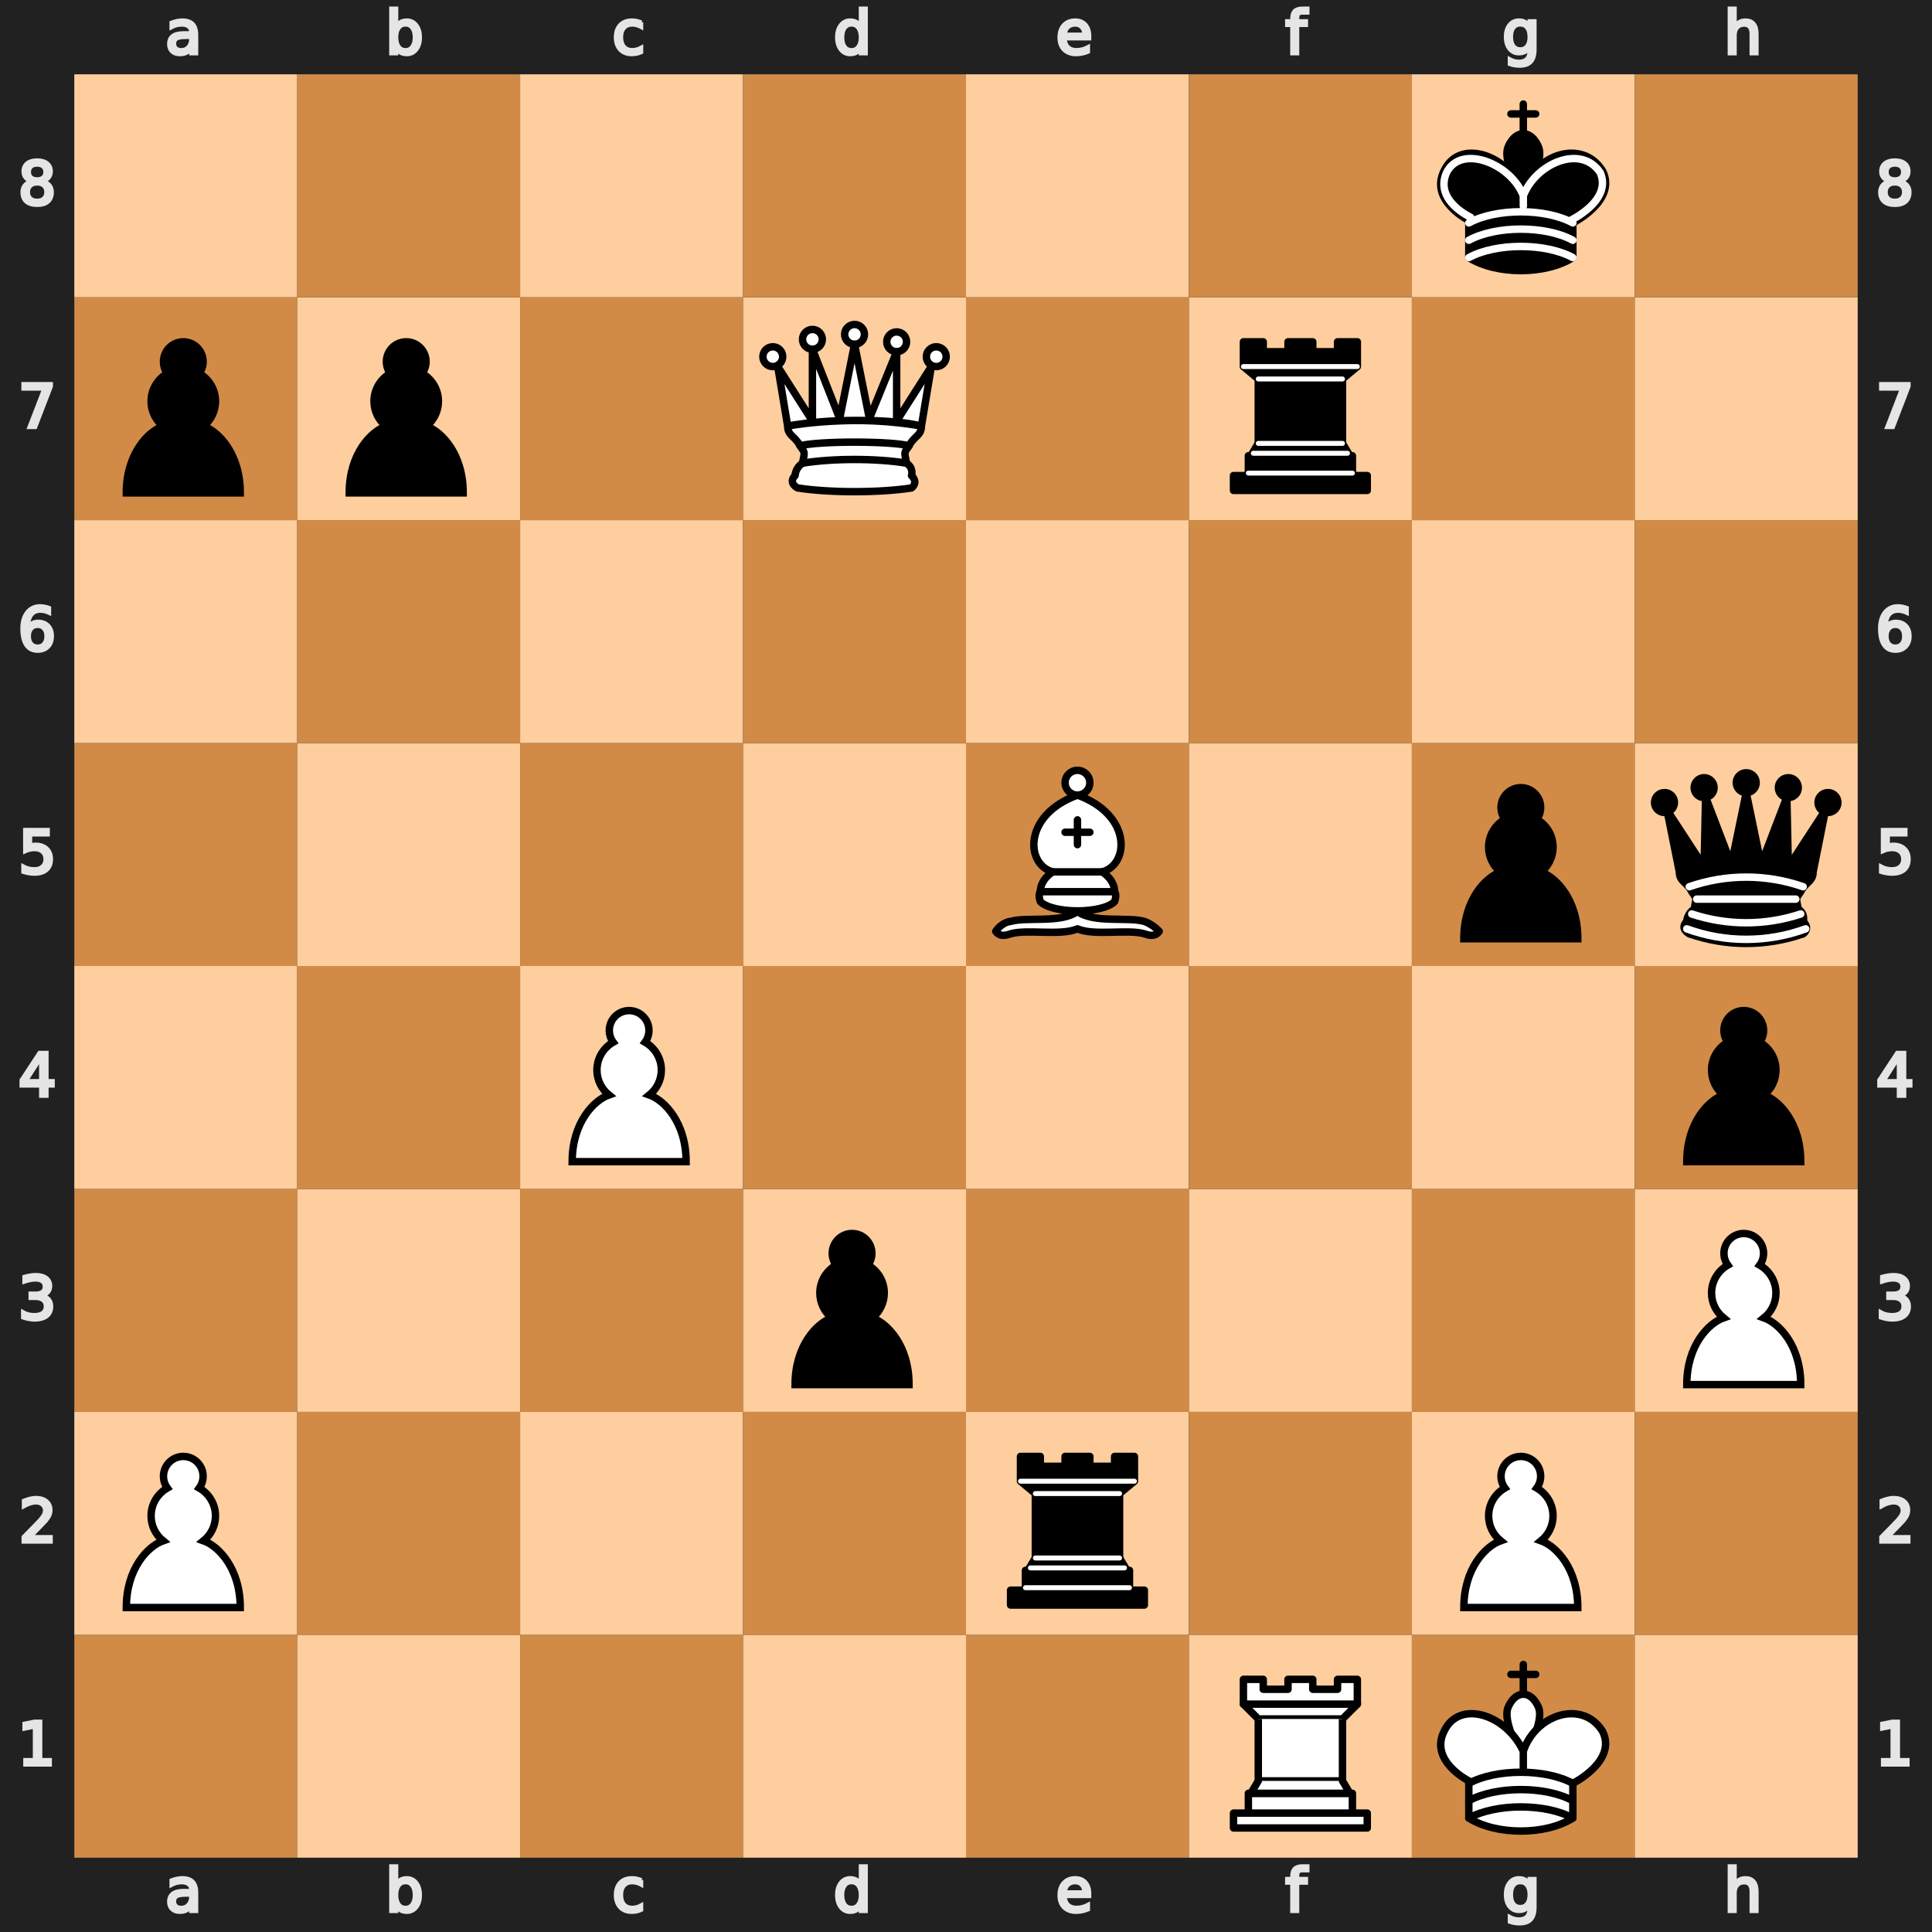
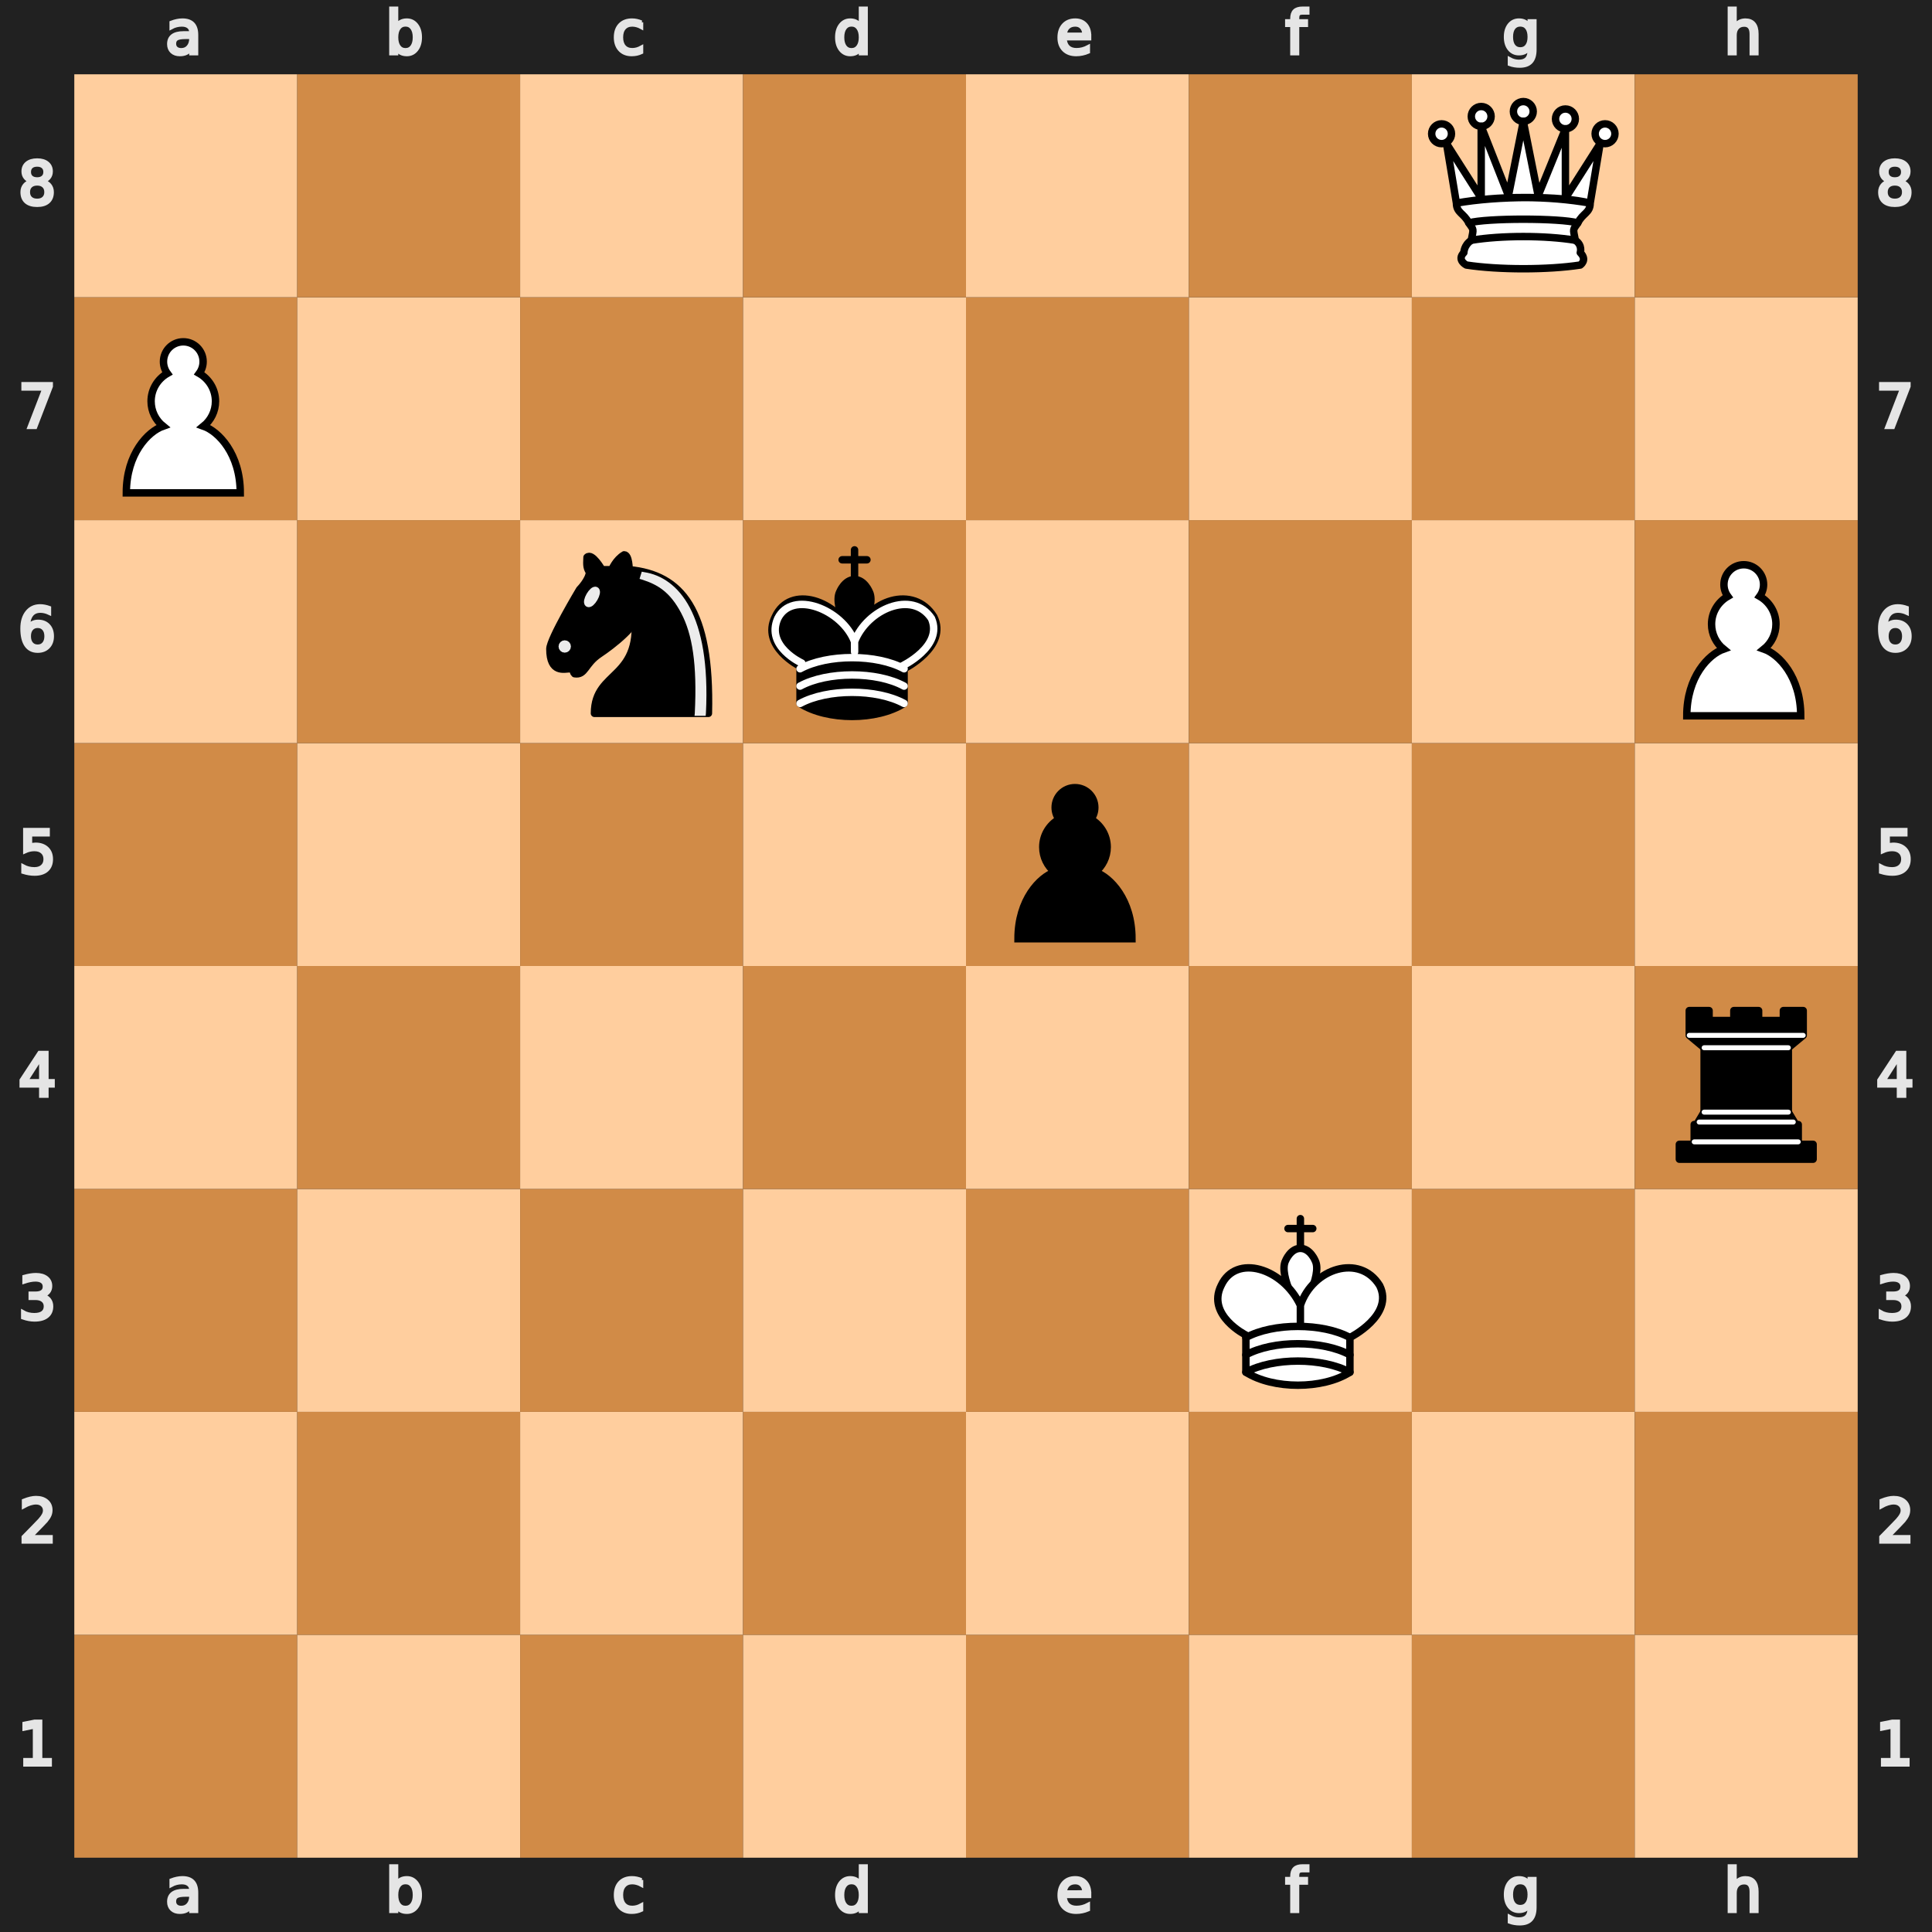
<svg xmlns="http://www.w3.org/2000/svg" xmlns:xlink="http://www.w3.org/1999/xlink" version="1.1" viewBox="0 0 390 390" width="350" height="350">
  <defs>
    <g id="white-pawn" class="white pawn">
      <path d="M22 9c-2.21 0-4 1.79-4 4 0 .89.29 1.71.78 2.38-1.95 1.12-3.28 3.21-3.28 5.62 0 2.03.94 3.84 2.41 5.03-3 1.06-7.41 5.55-7.41 13.47h23c0-7.92-4.41-12.41-7.41-13.47 1.47-1.19 2.41-3 2.41-5.03 0-2.41-1.33-4.5-3.28-5.62.49-.67.78-1.49.78-2.38 0-2.21-1.79-4-4-4z" fill="#fff" stroke="#000" stroke-width="1.5" stroke-linecap="round" />
-     </g>
-     <g id="white-bishop" class="white bishop" fill="none" fill-rule="evenodd" stroke="#000" stroke-width="1.5" stroke-linecap="round" stroke-linejoin="round">
-       <g fill="#fff" stroke-linecap="butt">
-         <path d="M9 36c3.39-.97 10.11.43 13.5-2 3.39 2.43 10.11 1.03 13.5 2 0 0 1.65.54 3 2-.68.97-1.65.99-3 .5-3.39-.97-10.11.46-13.5-1-3.39 1.46-10.11.03-13.5 1-1.354.49-2.323.47-3-.5 1.354-1.94 3-2 3-2zM15 32c2.5 2.5 12.5 2.5 15 0 .5-1.5 0-2 0-2 0-2.5-2.5-4-2.5-4 5.5-1.5 6-11.5-5-15.5-11 4-10.5 14-5 15.5 0 0-2.5 1.5-2.5 4 0 0-.5.5 0 2zM25 8a2.5 2.5 0 1 1-5 0 2.5 2.5 0 1 1 5 0z" />
-       </g>
-       <path d="M17.5 26h10M15 30h15m-7.5-14.5v5M20 18h5" stroke-linejoin="miter" />
-     </g>
-     <g id="white-rook" class="white rook" fill="#fff" fill-rule="evenodd" stroke="#000" stroke-width="1.5" stroke-linecap="round" stroke-linejoin="round">
-       <path d="M9 39h27v-3H9v3zM12 36v-4h21v4H12zM11 14V9h4v2h5V9h5v2h5V9h4v5" stroke-linecap="butt" />
-       <path d="M34 14l-3 3H14l-3-3" />
-       <path d="M31 17v12.5H14V17" stroke-linecap="butt" stroke-linejoin="miter" />
-       <path d="M31 29.5l1.5 2.5h-20l1.5-2.5" />
-       <path d="M11 14h23" fill="none" stroke-linejoin="miter" />
    </g>
    <g id="white-queen" class="white queen" fill="#fff" fill-rule="evenodd" stroke="#000" stroke-width="1.5" stroke-linecap="round" stroke-linejoin="round">
      <path d="M8 12a2 2 0 1 1-4 0 2 2 0 1 1 4 0zM24.5 7.5a2 2 0 1 1-4 0 2 2 0 1 1 4 0zM41 12a2 2 0 1 1-4 0 2 2 0 1 1 4 0zM16 8.5a2 2 0 1 1-4 0 2 2 0 1 1 4 0zM33 9a2 2 0 1 1-4 0 2 2 0 1 1 4 0z" />
      <path d="M9 26c8.5-1.5 21-1.5 27 0l2-12-7 11V11l-5.5 13.5-3-15-3 15-5.5-14V25L7 14l2 12zM9 26c0 2 1.5 2 2.5 4 1 1.5 1 1 .5 3.5-1.5 1-1.5 2.5-1.5 2.5-1.5 1.5.5 2.5.5 2.5 6.5 1 16.5 1 23 0 0 0 1.5-1 0-2.5 0 0 .5-1.5-1-2.5-.5-2.5-.5-2 .5-3.5 1-2 2.5-2 2.5-4-8.5-1.5-18.5-1.5-27 0z" stroke-linecap="butt" />
      <path d="M11.5 30c3.5-1 18.5-1 22 0M12 33.5c6-1 15-1 21 0" fill="none" />
    </g>
    <g id="white-king" class="white king" fill="none" fill-rule="evenodd" stroke="#000" stroke-width="1.5" stroke-linecap="round" stroke-linejoin="round">
      <path d="M22.5 11.63V6M20 8h5" stroke-linejoin="miter" />
      <path d="M22.5 25s4.5-7.5 3-10.5c0 0-1-2.5-3-2.5s-3 2.5-3 2.5c-1.5 3 3 10.5 3 10.5" fill="#fff" stroke-linecap="butt" stroke-linejoin="miter" />
      <path d="M11.5 37c5.5 3.5 15.5 3.5 21 0v-7s9-4.5 6-10.5c-4-6.5-13.5-3.5-16 4V27v-3.5c-3.5-7.5-13-10.5-16-4-3 6 5 10 5 10V37z" fill="#fff" />
      <path d="M11.5 30c5.5-3 15.5-3 21 0m-21 3.5c5.5-3 15.5-3 21 0m-21 3.5c5.5-3 15.5-3 21 0" />
    </g>
    <g id="black-pawn" class="black pawn">
      <path d="M22 9c-2.21 0-4 1.79-4 4 0 .89.29 1.71.78 2.38-1.95 1.12-3.28 3.21-3.28 5.62 0 2.03.94 3.84 2.41 5.03-3 1.06-7.41 5.55-7.41 13.47h23c0-7.92-4.41-12.41-7.41-13.47 1.47-1.19 2.41-3 2.41-5.03 0-2.41-1.33-4.5-3.28-5.62.49-.67.78-1.49.78-2.38 0-2.21-1.79-4-4-4z" stroke="#000" stroke-width="1.5" stroke-linecap="round" />
    </g>
+     <g id="black-knight" class="black knight" fill="none" fill-rule="evenodd" stroke="#000" stroke-width="1.5" stroke-linecap="round" stroke-linejoin="round">
+       <path d="M 22,10 C 32.5,11 38.5,18 38,39 L 15,39 C 15,30 25,32.5 23,18" style="fill:#000000; stroke:#000000;" />
+       <path d="M 24,18 C 24.38,20.91 18.45,25.37 16,27 C 13,29 13.18,31.34 11,31 C 9.958,30.06 12.41,27.96 11,28 C 10,28 11.19,29.23 10,30 C 9,30 5.997,31 6,26 C 6,24 12,14 12,14 C 12,14 13.89,12.1 14,10.5 C 13.27,9.506 13.5,8.5 13.5,7.5 C 14.5,6.5 16.5,10 16.5,10 L 18.5,10 C 18.5,10 19.28,8.008 21,7 C 22,7 22,10 22,10" style="fill:#000000; stroke:#000000;" />
+       <path d="M 9.5 25.5 A 0.5 0.5 0 1 1 8.5,25.5 A 0.5 0.5 0 1 1 9.5 25.5 z" style="fill:#ececec; stroke:#ececec;" />
+       <path d="M 15 15.5 A 0.5 1.5 0 1 1 14,15.5 A 0.5 1.5 0 1 1 15 15.5 z" transform="matrix(0.866,0.5,-0.5,0.866,9.693,-5.173)" style="fill:#ececec; stroke:#ececec;" />
+       <path d="M 24.55,10.4 L 24.1,11.85 L 24.6,12 C 27.75,13 30.25,14.49 32.5,18.75 C 34.75,23.01 35.75,29.06 35.25,39 L 35.2,39.5 L 37.45,39.5 L 37.5,39 C 38,28.94 36.62,22.15 34.25,17.66 C 31.88,13.17 28.46,11.02 25.06,10.5 L 24.55,10.4 z " style="fill:#ececec; stroke:none;" />
+     </g>
    <g id="black-rook" class="black rook" fill="#000" fill-rule="evenodd" stroke="#000" stroke-width="1.5" stroke-linecap="round" stroke-linejoin="round">
      <path d="M9 39h27v-3H9v3zM12.5 32l1.5-2.5h17l1.5 2.5h-20zM12 36v-4h21v4H12z" stroke-linecap="butt" />
      <path d="M14 29.5v-13h17v13H14z" stroke-linecap="butt" stroke-linejoin="miter" />
      <path d="M14 16.5L11 14h23l-3 2.5H14zM11 14V9h4v2h5V9h5v2h5V9h4v5H11z" stroke-linecap="butt" />
      <path d="M12 35.5h21M13 31.5h19M14 29.5h17M14 16.5h17M11 14h23" fill="none" stroke="#fff" stroke-width="1" stroke-linejoin="miter" />
-     </g>
-     <g id="black-queen" class="black queen" fill="#000" fill-rule="evenodd" stroke="#000" stroke-width="1.5" stroke-linecap="round" stroke-linejoin="round">
-       <g fill="#000" stroke="none">
-         <circle cx="6" cy="12" r="2.75" />
-         <circle cx="14" cy="9" r="2.75" />
-         <circle cx="22.5" cy="8" r="2.75" />
-         <circle cx="31" cy="9" r="2.75" />
-         <circle cx="39" cy="12" r="2.75" />
-       </g>
-       <path d="M9 26c8.5-1.5 21-1.5 27 0l2.5-12.5L31 25l-.3-14.1-5.2 13.6-3-14.5-3 14.5-5.2-13.6L14 25 6.5 13.5 9 26zM9 26c0 2 1.5 2 2.5 4 1 1.5 1 1 .5 3.5-1.5 1-1.5 2.5-1.5 2.5-1.5 1.5.5 2.5.5 2.5 6.5 1 16.5 1 23 0 0 0 1.5-1 0-2.5 0 0 .5-1.5-1-2.5-.5-2.5-.5-2 .5-3.5 1-2 2.5-2 2.5-4-8.5-1.5-18.5-1.5-27 0z" stroke-linecap="butt" />
-       <path d="M11 38.5a35 35 1 0 0 23 0" fill="none" stroke-linecap="butt" />
-       <path d="M11 29a35 35 1 0 1 23 0M12.5 31.5h20M11.5 34.5a35 35 1 0 0 22 0M10.5 37.5a35 35 1 0 0 24 0" fill="none" stroke="#fff" />
    </g>
    <g id="black-king" class="black king" fill="none" fill-rule="evenodd" stroke="#000" stroke-width="1.5" stroke-linecap="round" stroke-linejoin="round">
      <path d="M22.5 11.63V6" stroke-linejoin="miter" />
      <path d="M22.5 25s4.5-7.5 3-10.5c0 0-1-2.5-3-2.5s-3 2.5-3 2.5c-1.5 3 3 10.5 3 10.5" fill="#000" stroke-linecap="butt" stroke-linejoin="miter" />
      <path d="M11.5 37c5.5 3.5 15.5 3.5 21 0v-7s9-4.5 6-10.5c-4-6.5-13.5-3.5-16 4V27v-3.5c-3.5-7.5-13-10.5-16-4-3 6 5 10 5 10V37z" fill="#000" />
      <path d="M20 8h5" stroke-linejoin="miter" />
      <path d="M32 29.5s8.5-4 6.03-9.65C34.15 14 25 18 22.5 24.5l.01 2.1-.01-2.1C20 18 9.906 14 6.997 19.85c-2.497 5.65 4.853 9 4.853 9M11.5 30c5.5-3 15.5-3 21 0m-21 3.5c5.5-3 15.5-3 21 0m-21 3.5c5.5-3 15.5-3 21 0" stroke="#fff" />
    </g>
  </defs>
  <rect x="0" y="0" width="390" height="390" fill="#212121" />
  <g transform="translate(20, 0) scale(0.75, 0.75)" fill="#e5e5e5" stroke="#e5e5e5">
    <path d="M23.328 10.016q-1.742 0-2.414.398-.672.398-.672 1.36 0 .765.5 1.218.508.445 1.375.445 1.196 0 1.914-.843.727-.852.727-2.258v-.32zm2.867-.594v4.992h-1.437v-1.328q-.492.797-1.227 1.18-.734.375-1.797.375-1.343 0-2.14-.75-.79-.758-.79-2.024 0-1.476.985-2.226.992-.75 2.953-.75h2.016V8.75q0-.992-.656-1.531-.649-.547-1.829-.547-.75 0-1.46.18-.711.18-1.368.539V6.062q.79-.304 1.532-.453.742-.156 1.445-.156 1.898 0 2.836.984.937.985.937 2.985z" />
  </g>
  <g transform="translate(20, 375) scale(0.75, 0.75)" fill="#e5e5e5" stroke="#e5e5e5">
    <path d="M23.328 10.016q-1.742 0-2.414.398-.672.398-.672 1.36 0 .765.5 1.218.508.445 1.375.445 1.196 0 1.914-.843.727-.852.727-2.258v-.32zm2.867-.594v4.992h-1.437v-1.328q-.492.797-1.227 1.18-.734.375-1.797.375-1.343 0-2.14-.75-.79-.758-.79-2.024 0-1.476.985-2.226.992-.75 2.953-.75h2.016V8.75q0-.992-.656-1.531-.649-.547-1.829-.547-.75 0-1.46.18-.711.18-1.368.539V6.062q.79-.304 1.532-.453.742-.156 1.445-.156 1.898 0 2.836.984.937.985.937 2.985z" />
  </g>
  <g transform="translate(65, 0) scale(0.75, 0.75)" fill="#e5e5e5" stroke="#e5e5e5">
    <path d="M24.922 10.047q0-1.586-.656-2.485-.649-.906-1.79-.906-1.14 0-1.796.906-.649.899-.649 2.485 0 1.586.649 2.492.656.898 1.797.898 1.14 0 1.789-.898.656-.906.656-2.492zm-4.89-3.055q.452-.781 1.14-1.156.695-.383 1.656-.383 1.594 0 2.586 1.266 1 1.265 1 3.328 0 2.062-1 3.328-.992 1.266-2.586 1.266-.96 0-1.656-.375-.688-.383-1.14-1.164v1.312h-1.446V2.258h1.445z" />
  </g>
  <g transform="translate(65, 375) scale(0.75, 0.75)" fill="#e5e5e5" stroke="#e5e5e5">
    <path d="M24.922 10.047q0-1.586-.656-2.485-.649-.906-1.79-.906-1.14 0-1.796.906-.649.899-.649 2.485 0 1.586.649 2.492.656.898 1.797.898 1.14 0 1.789-.898.656-.906.656-2.492zm-4.89-3.055q.452-.781 1.14-1.156.695-.383 1.656-.383 1.594 0 2.586 1.266 1 1.265 1 3.328 0 2.062-1 3.328-.992 1.266-2.586 1.266-.96 0-1.656-.375-.688-.383-1.14-1.164v1.312h-1.446V2.258h1.445z" />
  </g>
  <g transform="translate(110, 0) scale(0.75, 0.75)" fill="#e5e5e5" stroke="#e5e5e5">
    <path d="M25.96 6v1.344q-.608-.336-1.226-.5-.609-.172-1.234-.172-1.398 0-2.172.89-.773.883-.773 2.485 0 1.601.773 2.492.774.883 2.172.883.625 0 1.234-.164.618-.172 1.227-.508v1.328q-.602.281-1.25.422-.64.14-1.367.14-1.977 0-3.14-1.242-1.165-1.242-1.165-3.351 0-2.14 1.172-3.367 1.18-1.227 3.227-1.227.664 0 1.296.14.633.134 1.227.407z" />
  </g>
  <g transform="translate(110, 375) scale(0.75, 0.75)" fill="#e5e5e5" stroke="#e5e5e5">
    <path d="M25.96 6v1.344q-.608-.336-1.226-.5-.609-.172-1.234-.172-1.398 0-2.172.89-.773.883-.773 2.485 0 1.601.773 2.492.774.883 2.172.883.625 0 1.234-.164.618-.172 1.227-.508v1.328q-.602.281-1.25.422-.64.14-1.367.14-1.977 0-3.14-1.242-1.165-1.242-1.165-3.351 0-2.14 1.172-3.367 1.18-1.227 3.227-1.227.664 0 1.296.14.633.134 1.227.407z" />
  </g>
  <g transform="translate(155, 0) scale(0.75, 0.75)" fill="#e5e5e5" stroke="#e5e5e5">
    <path d="M24.973 6.992V2.258h1.437v12.156h-1.437v-1.312q-.453.78-1.149 1.164-.687.375-1.656.375-1.586 0-2.586-1.266-.992-1.266-.992-3.328 0-2.063.992-3.328 1-1.266 2.586-1.266.969 0 1.656.383.696.375 1.149 1.156zm-4.899 3.055q0 1.586.649 2.492.656.898 1.797.898 1.14 0 1.796-.898.657-.906.657-2.492 0-1.586-.657-2.485-.656-.906-1.796-.906-1.141 0-1.797.906-.649.899-.649 2.485z" />
  </g>
  <g transform="translate(155, 375) scale(0.75, 0.75)" fill="#e5e5e5" stroke="#e5e5e5">
    <path d="M24.973 6.992V2.258h1.437v12.156h-1.437v-1.312q-.453.78-1.149 1.164-.687.375-1.656.375-1.586 0-2.586-1.266-.992-1.266-.992-3.328 0-2.063.992-3.328 1-1.266 2.586-1.266.969 0 1.656.383.696.375 1.149 1.156zm-4.899 3.055q0 1.586.649 2.492.656.898 1.797.898 1.14 0 1.796-.898.657-.906.657-2.492 0-1.586-.657-2.485-.656-.906-1.796-.906-1.141 0-1.797.906-.649.899-.649 2.485z" />
  </g>
  <g transform="translate(200, 0) scale(0.75, 0.75)" fill="#e5e5e5" stroke="#e5e5e5">
    <path d="M26.555 9.68v.703h-6.61q.094 1.484.89 2.265.806.774 2.235.774.828 0 1.602-.203.781-.203 1.547-.61v1.36q-.774.328-1.586.5-.813.172-1.649.172-2.093 0-3.32-1.22-1.219-1.218-1.219-3.296 0-2.148 1.157-3.406 1.164-1.266 3.132-1.266 1.766 0 2.79 1.14 1.03 1.134 1.03 3.087zm-1.438-.422q-.015-1.18-.664-1.883-.64-.703-1.703-.703-1.203 0-1.93.68-.718.68-.828 1.914z" />
  </g>
  <g transform="translate(200, 375) scale(0.75, 0.75)" fill="#e5e5e5" stroke="#e5e5e5">
    <path d="M26.555 9.68v.703h-6.61q.094 1.484.89 2.265.806.774 2.235.774.828 0 1.602-.203.781-.203 1.547-.61v1.36q-.774.328-1.586.5-.813.172-1.649.172-2.093 0-3.32-1.22-1.219-1.218-1.219-3.296 0-2.148 1.157-3.406 1.164-1.266 3.132-1.266 1.766 0 2.79 1.14 1.03 1.134 1.03 3.087zm-1.438-.422q-.015-1.18-.664-1.883-.64-.703-1.703-.703-1.203 0-1.93.68-.718.68-.828 1.914z" />
  </g>
  <g transform="translate(245, 0) scale(0.75, 0.75)" fill="#e5e5e5" stroke="#e5e5e5">
    <path d="M25.285 2.258v1.195H23.91q-.773 0-1.078.313-.297.312-.297 1.125v.773h2.367v1.117h-2.367v7.633H21.09V6.781h-1.375V5.664h1.375v-.61q0-1.46.68-2.124.68-.672 2.156-.672z" />
  </g>
  <g transform="translate(245, 375) scale(0.75, 0.75)" fill="#e5e5e5" stroke="#e5e5e5">
    <path d="M25.285 2.258v1.195H23.91q-.773 0-1.078.313-.297.312-.297 1.125v.773h2.367v1.117h-2.367v7.633H21.09V6.781h-1.375V5.664h1.375v-.61q0-1.46.68-2.124.68-.672 2.156-.672z" />
  </g>
  <g transform="translate(290, 0) scale(0.75, 0.75)" fill="#e5e5e5" stroke="#e5e5e5">
    <path d="M24.973 9.937q0-1.562-.649-2.421-.64-.86-1.804-.86-1.157 0-1.805.86-.64.859-.64 2.421 0 1.555.64 2.415.648.859 1.805.859 1.164 0 1.804-.86.649-.859.649-2.414zm1.437 3.391q0 2.234-.992 3.32-.992 1.094-3.04 1.094-.757 0-1.429-.117-.672-.11-1.304-.344v-1.398q.632.344 1.25.508.617.164 1.257.164 1.414 0 2.118-.743.703-.734.703-2.226v-.711q-.446.773-1.141 1.156-.695.383-1.664.383-1.61 0-2.594-1.227-.984-1.226-.984-3.25 0-2.03.984-3.257.985-1.227 2.594-1.227.969 0 1.664.383t1.14 1.156V5.664h1.438z" />
  </g>
  <g transform="translate(290, 375) scale(0.75, 0.75)" fill="#e5e5e5" stroke="#e5e5e5">
    <path d="M24.973 9.937q0-1.562-.649-2.421-.64-.86-1.804-.86-1.157 0-1.805.86-.64.859-.64 2.421 0 1.555.64 2.415.648.859 1.805.859 1.164 0 1.804-.86.649-.859.649-2.414zm1.437 3.391q0 2.234-.992 3.32-.992 1.094-3.04 1.094-.757 0-1.429-.117-.672-.11-1.304-.344v-1.398q.632.344 1.25.508.617.164 1.257.164 1.414 0 2.118-.743.703-.734.703-2.226v-.711q-.446.773-1.141 1.156-.695.383-1.664.383-1.61 0-2.594-1.227-.984-1.226-.984-3.25 0-2.03.984-3.257.985-1.227 2.594-1.227.969 0 1.664.383t1.14 1.156V5.664h1.438z" />
  </g>
  <g transform="translate(335, 0) scale(0.75, 0.75)" fill="#e5e5e5" stroke="#e5e5e5">
    <path d="M26.164 9.133v5.281h-1.437V9.18q0-1.243-.485-1.86-.484-.617-1.453-.617-1.164 0-1.836.742-.672.742-.672 2.024v4.945h-1.445V2.258h1.445v4.765q.516-.789 1.211-1.18.703-.39 1.617-.39 1.508 0 2.282.938.773.93.773 2.742z" />
  </g>
  <g transform="translate(335, 375) scale(0.75, 0.75)" fill="#e5e5e5" stroke="#e5e5e5">
    <path d="M26.164 9.133v5.281h-1.437V9.18q0-1.243-.485-1.86-.484-.617-1.453-.617-1.164 0-1.836.742-.672.742-.672 2.024v4.945h-1.445V2.258h1.445v4.765q.516-.789 1.211-1.18.703-.39 1.617-.39 1.508 0 2.282.938.773.93.773 2.742z" />
  </g>
  <g transform="translate(0, 335) scale(0.75, 0.75)" fill="#e5e5e5" stroke="#e5e5e5">
    <path d="M6.754 26.996h2.578v-8.898l-2.805.562v-1.437l2.79-.563h1.578v10.336h2.578v1.328h-6.72z" />
  </g>
  <g transform="translate(375, 335) scale(0.75, 0.75)" fill="#e5e5e5" stroke="#e5e5e5">
    <path d="M6.754 26.996h2.578v-8.898l-2.805.562v-1.437l2.79-.563h1.578v10.336h2.578v1.328h-6.72z" />
  </g>
  <g transform="translate(0, 290) scale(0.75, 0.75)" fill="#e5e5e5" stroke="#e5e5e5">
    <path d="M8.195 26.996h5.508v1.328H6.297v-1.328q.898-.93 2.445-2.492 1.555-1.57 1.953-2.024.758-.851 1.055-1.437.305-.594.305-1.164 0-.93-.657-1.516-.648-.586-1.695-.586-.742 0-1.57.258-.82.258-1.758.781v-1.593q.953-.383 1.781-.578.828-.196 1.516-.196 1.812 0 2.89.906 1.079.907 1.079 2.422 0 .72-.274 1.368-.265.64-.976 1.515-.196.227-1.243 1.313-1.046 1.078-2.953 3.023z" />
  </g>
  <g transform="translate(375, 290) scale(0.75, 0.75)" fill="#e5e5e5" stroke="#e5e5e5">
    <path d="M8.195 26.996h5.508v1.328H6.297v-1.328q.898-.93 2.445-2.492 1.555-1.57 1.953-2.024.758-.851 1.055-1.437.305-.594.305-1.164 0-.93-.657-1.516-.648-.586-1.695-.586-.742 0-1.57.258-.82.258-1.758.781v-1.593q.953-.383 1.781-.578.828-.196 1.516-.196 1.812 0 2.89.906 1.079.907 1.079 2.422 0 .72-.274 1.368-.265.64-.976 1.515-.196.227-1.243 1.313-1.046 1.078-2.953 3.023z" />
  </g>
  <g transform="translate(0, 245) scale(0.75, 0.75)" fill="#e5e5e5" stroke="#e5e5e5">
    <path d="M11.434 22.035q1.132.242 1.765 1.008.64.766.64 1.89 0 1.727-1.187 2.672-1.187.946-3.375.946-.734 0-1.515-.149-.774-.14-1.602-.43V26.45q.656.383 1.438.578.78.196 1.632.196 1.485 0 2.258-.586.782-.586.782-1.703 0-1.032-.727-1.61-.719-.586-2.008-.586h-1.36v-1.297h1.423q1.164 0 1.78-.46.618-.47.618-1.344 0-.899-.64-1.375-.633-.485-1.82-.485-.65 0-1.391.141-.743.14-1.633.437V16.95q.898-.25 1.68-.375.788-.125 1.484-.125 1.797 0 2.844.82 1.046.813 1.046 2.204 0 .968-.554 1.64-.555.664-1.578.922z" />
  </g>
  <g transform="translate(375, 245) scale(0.75, 0.75)" fill="#e5e5e5" stroke="#e5e5e5">
    <path d="M11.434 22.035q1.132.242 1.765 1.008.64.766.64 1.89 0 1.727-1.187 2.672-1.187.946-3.375.946-.734 0-1.515-.149-.774-.14-1.602-.43V26.45q.656.383 1.438.578.78.196 1.632.196 1.485 0 2.258-.586.782-.586.782-1.703 0-1.032-.727-1.61-.719-.586-2.008-.586h-1.36v-1.297h1.423q1.164 0 1.78-.46.618-.47.618-1.344 0-.899-.64-1.375-.633-.485-1.82-.485-.65 0-1.391.141-.743.14-1.633.437V16.95q.898-.25 1.68-.375.788-.125 1.484-.125 1.797 0 2.844.82 1.046.813 1.046 2.204 0 .968-.554 1.64-.555.664-1.578.922z" />
  </g>
  <g transform="translate(0, 200) scale(0.75, 0.75)" fill="#e5e5e5" stroke="#e5e5e5">
    <path d="M11.016 18.035L7.03 24.262h3.985zm-.414-1.375h1.984v7.602h1.664v1.312h-1.664v2.75h-1.57v-2.75H5.75v-1.523z" />
  </g>
  <g transform="translate(375, 200) scale(0.75, 0.75)" fill="#e5e5e5" stroke="#e5e5e5">
    <path d="M11.016 18.035L7.03 24.262h3.985zm-.414-1.375h1.984v7.602h1.664v1.312h-1.664v2.75h-1.57v-2.75H5.75v-1.523z" />
  </g>
  <g transform="translate(0, 155) scale(0.75, 0.75)" fill="#e5e5e5" stroke="#e5e5e5">
    <path d="M6.719 16.66h6.195v1.328h-4.75v2.86q.344-.118.688-.172.343-.063.687-.063 1.953 0 3.094 1.07 1.14 1.07 1.14 2.899 0 1.883-1.171 2.93-1.172 1.039-3.305 1.039-.735 0-1.5-.125-.758-.125-1.57-.375v-1.586q.703.383 1.453.57.75.188 1.586.188 1.351 0 2.14-.711.79-.711.79-1.93 0-1.219-.79-1.93-.789-.71-2.14-.71-.633 0-1.266.14-.625.14-1.281.438z" />
  </g>
  <g transform="translate(375, 155) scale(0.75, 0.75)" fill="#e5e5e5" stroke="#e5e5e5">
    <path d="M6.719 16.66h6.195v1.328h-4.75v2.86q.344-.118.688-.172.343-.063.687-.063 1.953 0 3.094 1.07 1.14 1.07 1.14 2.899 0 1.883-1.171 2.93-1.172 1.039-3.305 1.039-.735 0-1.5-.125-.758-.125-1.57-.375v-1.586q.703.383 1.453.57.75.188 1.586.188 1.351 0 2.14-.711.79-.711.79-1.93 0-1.219-.79-1.93-.789-.71-2.14-.71-.633 0-1.266.14-.625.14-1.281.438z" />
  </g>
  <g transform="translate(0, 110) scale(0.75, 0.75)" fill="#e5e5e5" stroke="#e5e5e5">
    <path d="M10.137 21.863q-1.063 0-1.688.727-.617.726-.617 1.992 0 1.258.617 1.992.625.727 1.688.727 1.062 0 1.68-.727.624-.734.624-1.992 0-1.266-.625-1.992-.617-.727-1.68-.727zm3.133-4.945v1.437q-.594-.28-1.204-.43-.601-.148-1.195-.148-1.562 0-2.39 1.055-.82 1.055-.938 3.188.46-.68 1.156-1.04.696-.367 1.531-.367 1.758 0 2.774 1.07 1.023 1.063 1.023 2.899 0 1.797-1.062 2.883-1.063 1.086-2.828 1.086-2.024 0-3.094-1.547-1.07-1.555-1.07-4.5 0-2.766 1.312-4.406 1.313-1.649 3.524-1.649.593 0 1.195.117.61.118 1.266.352z" />
  </g>
  <g transform="translate(375, 110) scale(0.75, 0.75)" fill="#e5e5e5" stroke="#e5e5e5">
    <path d="M10.137 21.863q-1.063 0-1.688.727-.617.726-.617 1.992 0 1.258.617 1.992.625.727 1.688.727 1.062 0 1.68-.727.624-.734.624-1.992 0-1.266-.625-1.992-.617-.727-1.68-.727zm3.133-4.945v1.437q-.594-.28-1.204-.43-.601-.148-1.195-.148-1.562 0-2.39 1.055-.82 1.055-.938 3.188.46-.68 1.156-1.04.696-.367 1.531-.367 1.758 0 2.774 1.07 1.023 1.063 1.023 2.899 0 1.797-1.062 2.883-1.063 1.086-2.828 1.086-2.024 0-3.094-1.547-1.07-1.555-1.07-4.5 0-2.766 1.312-4.406 1.313-1.649 3.524-1.649.593 0 1.195.117.61.118 1.266.352z" />
  </g>
  <g transform="translate(0, 65) scale(0.75, 0.75)" fill="#e5e5e5" stroke="#e5e5e5">
    <path d="M6.25 16.66h7.5v.672L9.516 28.324H7.867l3.985-10.336H6.25z" />
  </g>
  <g transform="translate(375, 65) scale(0.75, 0.75)" fill="#e5e5e5" stroke="#e5e5e5">
    <path d="M6.25 16.66h7.5v.672L9.516 28.324H7.867l3.985-10.336H6.25z" />
  </g>
  <g transform="translate(0, 20) scale(0.75, 0.75)" fill="#e5e5e5" stroke="#e5e5e5">
    <path d="M10 22.785q-1.125 0-1.773.602-.641.601-.641 1.656t.64 1.656q.649.602 1.774.602t1.773-.602q.649-.61.649-1.656 0-1.055-.649-1.656-.64-.602-1.773-.602zm-1.578-.672q-1.016-.25-1.586-.945-.563-.695-.563-1.695 0-1.399.993-2.211 1-.813 2.734-.813 1.742 0 2.734.813.993.812.993 2.21 0 1-.57 1.696-.563.695-1.571.945 1.14.266 1.773 1.04.641.773.641 1.89 0 1.695-1.04 2.602-1.03.906-2.96.906t-2.969-.906Q6 26.738 6 25.043q0-1.117.64-1.89.641-.774 1.782-1.04zm-.578-2.492q0 .906.562 1.414.57.508 1.594.508 1.016 0 1.586-.508.578-.508.578-1.414 0-.906-.578-1.414-.57-.508-1.586-.508-1.023 0-1.594.508-.562.508-.562 1.414z" />
  </g>
  <g transform="translate(375, 20) scale(0.75, 0.75)" fill="#e5e5e5" stroke="#e5e5e5">
    <path d="M10 22.785q-1.125 0-1.773.602-.641.601-.641 1.656t.64 1.656q.649.602 1.774.602t1.773-.602q.649-.61.649-1.656 0-1.055-.649-1.656-.64-.602-1.773-.602zm-1.578-.672q-1.016-.25-1.586-.945-.563-.695-.563-1.695 0-1.399.993-2.211 1-.813 2.734-.813 1.742 0 2.734.813.993.812.993 2.21 0 1-.57 1.696-.563.695-1.571.945 1.14.266 1.773 1.04.641.773.641 1.89 0 1.695-1.04 2.602-1.03.906-2.96.906t-2.969-.906Q6 26.738 6 25.043q0-1.117.64-1.89.641-.774 1.782-1.04zm-.578-2.492q0 .906.562 1.414.57.508 1.594.508 1.016 0 1.586-.508.578-.508.578-1.414 0-.906-.578-1.414-.57-.508-1.586-.508-1.023 0-1.594.508-.562.508-.562 1.414z" />
  </g>
  <rect x="15" y="330" width="45" height="45" class="square dark a1" stroke="none" fill="#d18b47" />
  <rect x="60" y="330" width="45" height="45" class="square light b1" stroke="none" fill="#ffce9e" />
  <rect x="105" y="330" width="45" height="45" class="square dark c1" stroke="none" fill="#d18b47" />
  <rect x="150" y="330" width="45" height="45" class="square light d1" stroke="none" fill="#ffce9e" />
  <rect x="195" y="330" width="45" height="45" class="square dark e1" stroke="none" fill="#d18b47" />
  <rect x="240" y="330" width="45" height="45" class="square light f1" stroke="none" fill="#ffce9e" />
  <rect x="285" y="330" width="45" height="45" class="square dark g1" stroke="none" fill="#d18b47" />
  <rect x="330" y="330" width="45" height="45" class="square light h1" stroke="none" fill="#ffce9e" />
  <rect x="15" y="285" width="45" height="45" class="square light a2" stroke="none" fill="#ffce9e" />
  <rect x="60" y="285" width="45" height="45" class="square dark b2" stroke="none" fill="#d18b47" />
  <rect x="105" y="285" width="45" height="45" class="square light c2" stroke="none" fill="#ffce9e" />
  <rect x="150" y="285" width="45" height="45" class="square dark d2" stroke="none" fill="#d18b47" />
  <rect x="195" y="285" width="45" height="45" class="square light e2" stroke="none" fill="#ffce9e" />
  <rect x="240" y="285" width="45" height="45" class="square dark f2" stroke="none" fill="#d18b47" />
  <rect x="285" y="285" width="45" height="45" class="square light g2" stroke="none" fill="#ffce9e" />
  <rect x="330" y="285" width="45" height="45" class="square dark h2" stroke="none" fill="#d18b47" />
  <rect x="15" y="240" width="45" height="45" class="square dark a3" stroke="none" fill="#d18b47" />
  <rect x="60" y="240" width="45" height="45" class="square light b3" stroke="none" fill="#ffce9e" />
  <rect x="105" y="240" width="45" height="45" class="square dark c3" stroke="none" fill="#d18b47" />
  <rect x="150" y="240" width="45" height="45" class="square light d3" stroke="none" fill="#ffce9e" />
  <rect x="195" y="240" width="45" height="45" class="square dark e3" stroke="none" fill="#d18b47" />
  <rect x="240" y="240" width="45" height="45" class="square light f3" stroke="none" fill="#ffce9e" />
  <rect x="285" y="240" width="45" height="45" class="square dark g3" stroke="none" fill="#d18b47" />
  <rect x="330" y="240" width="45" height="45" class="square light h3" stroke="none" fill="#ffce9e" />
  <rect x="15" y="195" width="45" height="45" class="square light a4" stroke="none" fill="#ffce9e" />
  <rect x="60" y="195" width="45" height="45" class="square dark b4" stroke="none" fill="#d18b47" />
  <rect x="105" y="195" width="45" height="45" class="square light c4" stroke="none" fill="#ffce9e" />
  <rect x="150" y="195" width="45" height="45" class="square dark d4" stroke="none" fill="#d18b47" />
  <rect x="195" y="195" width="45" height="45" class="square light e4" stroke="none" fill="#ffce9e" />
  <rect x="240" y="195" width="45" height="45" class="square dark f4" stroke="none" fill="#d18b47" />
  <rect x="285" y="195" width="45" height="45" class="square light g4" stroke="none" fill="#ffce9e" />
  <rect x="330" y="195" width="45" height="45" class="square dark h4" stroke="none" fill="#d18b47" />
  <rect x="15" y="150" width="45" height="45" class="square dark a5" stroke="none" fill="#d18b47" />
  <rect x="60" y="150" width="45" height="45" class="square light b5" stroke="none" fill="#ffce9e" />
  <rect x="105" y="150" width="45" height="45" class="square dark c5" stroke="none" fill="#d18b47" />
  <rect x="150" y="150" width="45" height="45" class="square light d5" stroke="none" fill="#ffce9e" />
  <rect x="195" y="150" width="45" height="45" class="square dark e5" stroke="none" fill="#d18b47" />
  <rect x="240" y="150" width="45" height="45" class="square light f5" stroke="none" fill="#ffce9e" />
  <rect x="285" y="150" width="45" height="45" class="square dark g5" stroke="none" fill="#d18b47" />
  <rect x="330" y="150" width="45" height="45" class="square light h5" stroke="none" fill="#ffce9e" />
  <rect x="15" y="105" width="45" height="45" class="square light a6" stroke="none" fill="#ffce9e" />
  <rect x="60" y="105" width="45" height="45" class="square dark b6" stroke="none" fill="#d18b47" />
  <rect x="105" y="105" width="45" height="45" class="square light c6" stroke="none" fill="#ffce9e" />
  <rect x="150" y="105" width="45" height="45" class="square dark d6" stroke="none" fill="#d18b47" />
  <rect x="195" y="105" width="45" height="45" class="square light e6" stroke="none" fill="#ffce9e" />
  <rect x="240" y="105" width="45" height="45" class="square dark f6" stroke="none" fill="#d18b47" />
  <rect x="285" y="105" width="45" height="45" class="square light g6" stroke="none" fill="#ffce9e" />
  <rect x="330" y="105" width="45" height="45" class="square dark h6" stroke="none" fill="#d18b47" />
  <rect x="15" y="60" width="45" height="45" class="square dark a7" stroke="none" fill="#d18b47" />
  <rect x="60" y="60" width="45" height="45" class="square light b7" stroke="none" fill="#ffce9e" />
  <rect x="105" y="60" width="45" height="45" class="square dark c7" stroke="none" fill="#d18b47" />
  <rect x="150" y="60" width="45" height="45" class="square light d7" stroke="none" fill="#ffce9e" />
  <rect x="195" y="60" width="45" height="45" class="square dark e7" stroke="none" fill="#d18b47" />
  <rect x="240" y="60" width="45" height="45" class="square light f7" stroke="none" fill="#ffce9e" />
  <rect x="285" y="60" width="45" height="45" class="square dark g7" stroke="none" fill="#d18b47" />
  <rect x="330" y="60" width="45" height="45" class="square light h7" stroke="none" fill="#ffce9e" />
  <rect x="15" y="15" width="45" height="45" class="square light a8" stroke="none" fill="#ffce9e" />
  <rect x="60" y="15" width="45" height="45" class="square dark b8" stroke="none" fill="#d18b47" />
  <rect x="105" y="15" width="45" height="45" class="square light c8" stroke="none" fill="#ffce9e" />
  <rect x="150" y="15" width="45" height="45" class="square dark d8" stroke="none" fill="#d18b47" />
  <rect x="195" y="15" width="45" height="45" class="square light e8" stroke="none" fill="#ffce9e" />
  <rect x="240" y="15" width="45" height="45" class="square dark f8" stroke="none" fill="#d18b47" />
  <rect x="285" y="15" width="45" height="45" class="square light g8" stroke="none" fill="#ffce9e" />
  <rect x="330" y="15" width="45" height="45" class="square dark h8" stroke="none" fill="#d18b47" />
-   <use xlink:href="#white-rook" transform="translate(240, 330)" />
-   <use xlink:href="#white-king" transform="translate(285, 330)" />
-   <use xlink:href="#white-pawn" transform="translate(15, 285)" />
-   <use xlink:href="#black-rook" transform="translate(195, 285)" />
-   <use xlink:href="#white-pawn" transform="translate(285, 285)" />
-   <use xlink:href="#black-pawn" transform="translate(150, 240)" />
-   <use xlink:href="#white-pawn" transform="translate(330, 240)" />
-   <use xlink:href="#white-pawn" transform="translate(105, 195)" />
-   <use xlink:href="#black-pawn" transform="translate(330, 195)" />
-   <use xlink:href="#white-bishop" transform="translate(195, 150)" />
-   <use xlink:href="#black-pawn" transform="translate(285, 150)" />
-   <use xlink:href="#black-queen" transform="translate(330, 150)" />
-   <use xlink:href="#black-pawn" transform="translate(15, 60)" />
-   <use xlink:href="#black-pawn" transform="translate(60, 60)" />
-   <use xlink:href="#white-queen" transform="translate(150, 60)" />
-   <use xlink:href="#black-rook" transform="translate(240, 60)" />
-   <use xlink:href="#black-king" transform="translate(285, 15)" />
+   <use xlink:href="#white-king" transform="translate(240, 240)" />
+   <use xlink:href="#black-rook" transform="translate(330, 195)" />
+   <use xlink:href="#black-pawn" transform="translate(195, 150)" />
+   <use xlink:href="#black-knight" transform="translate(105, 105)" />
+   <use xlink:href="#black-king" transform="translate(150, 105)" />
+   <use xlink:href="#white-pawn" transform="translate(330, 105)" />
+   <use xlink:href="#white-pawn" transform="translate(15, 60)" />
+   <use xlink:href="#white-queen" transform="translate(285, 15)" />
</svg>
